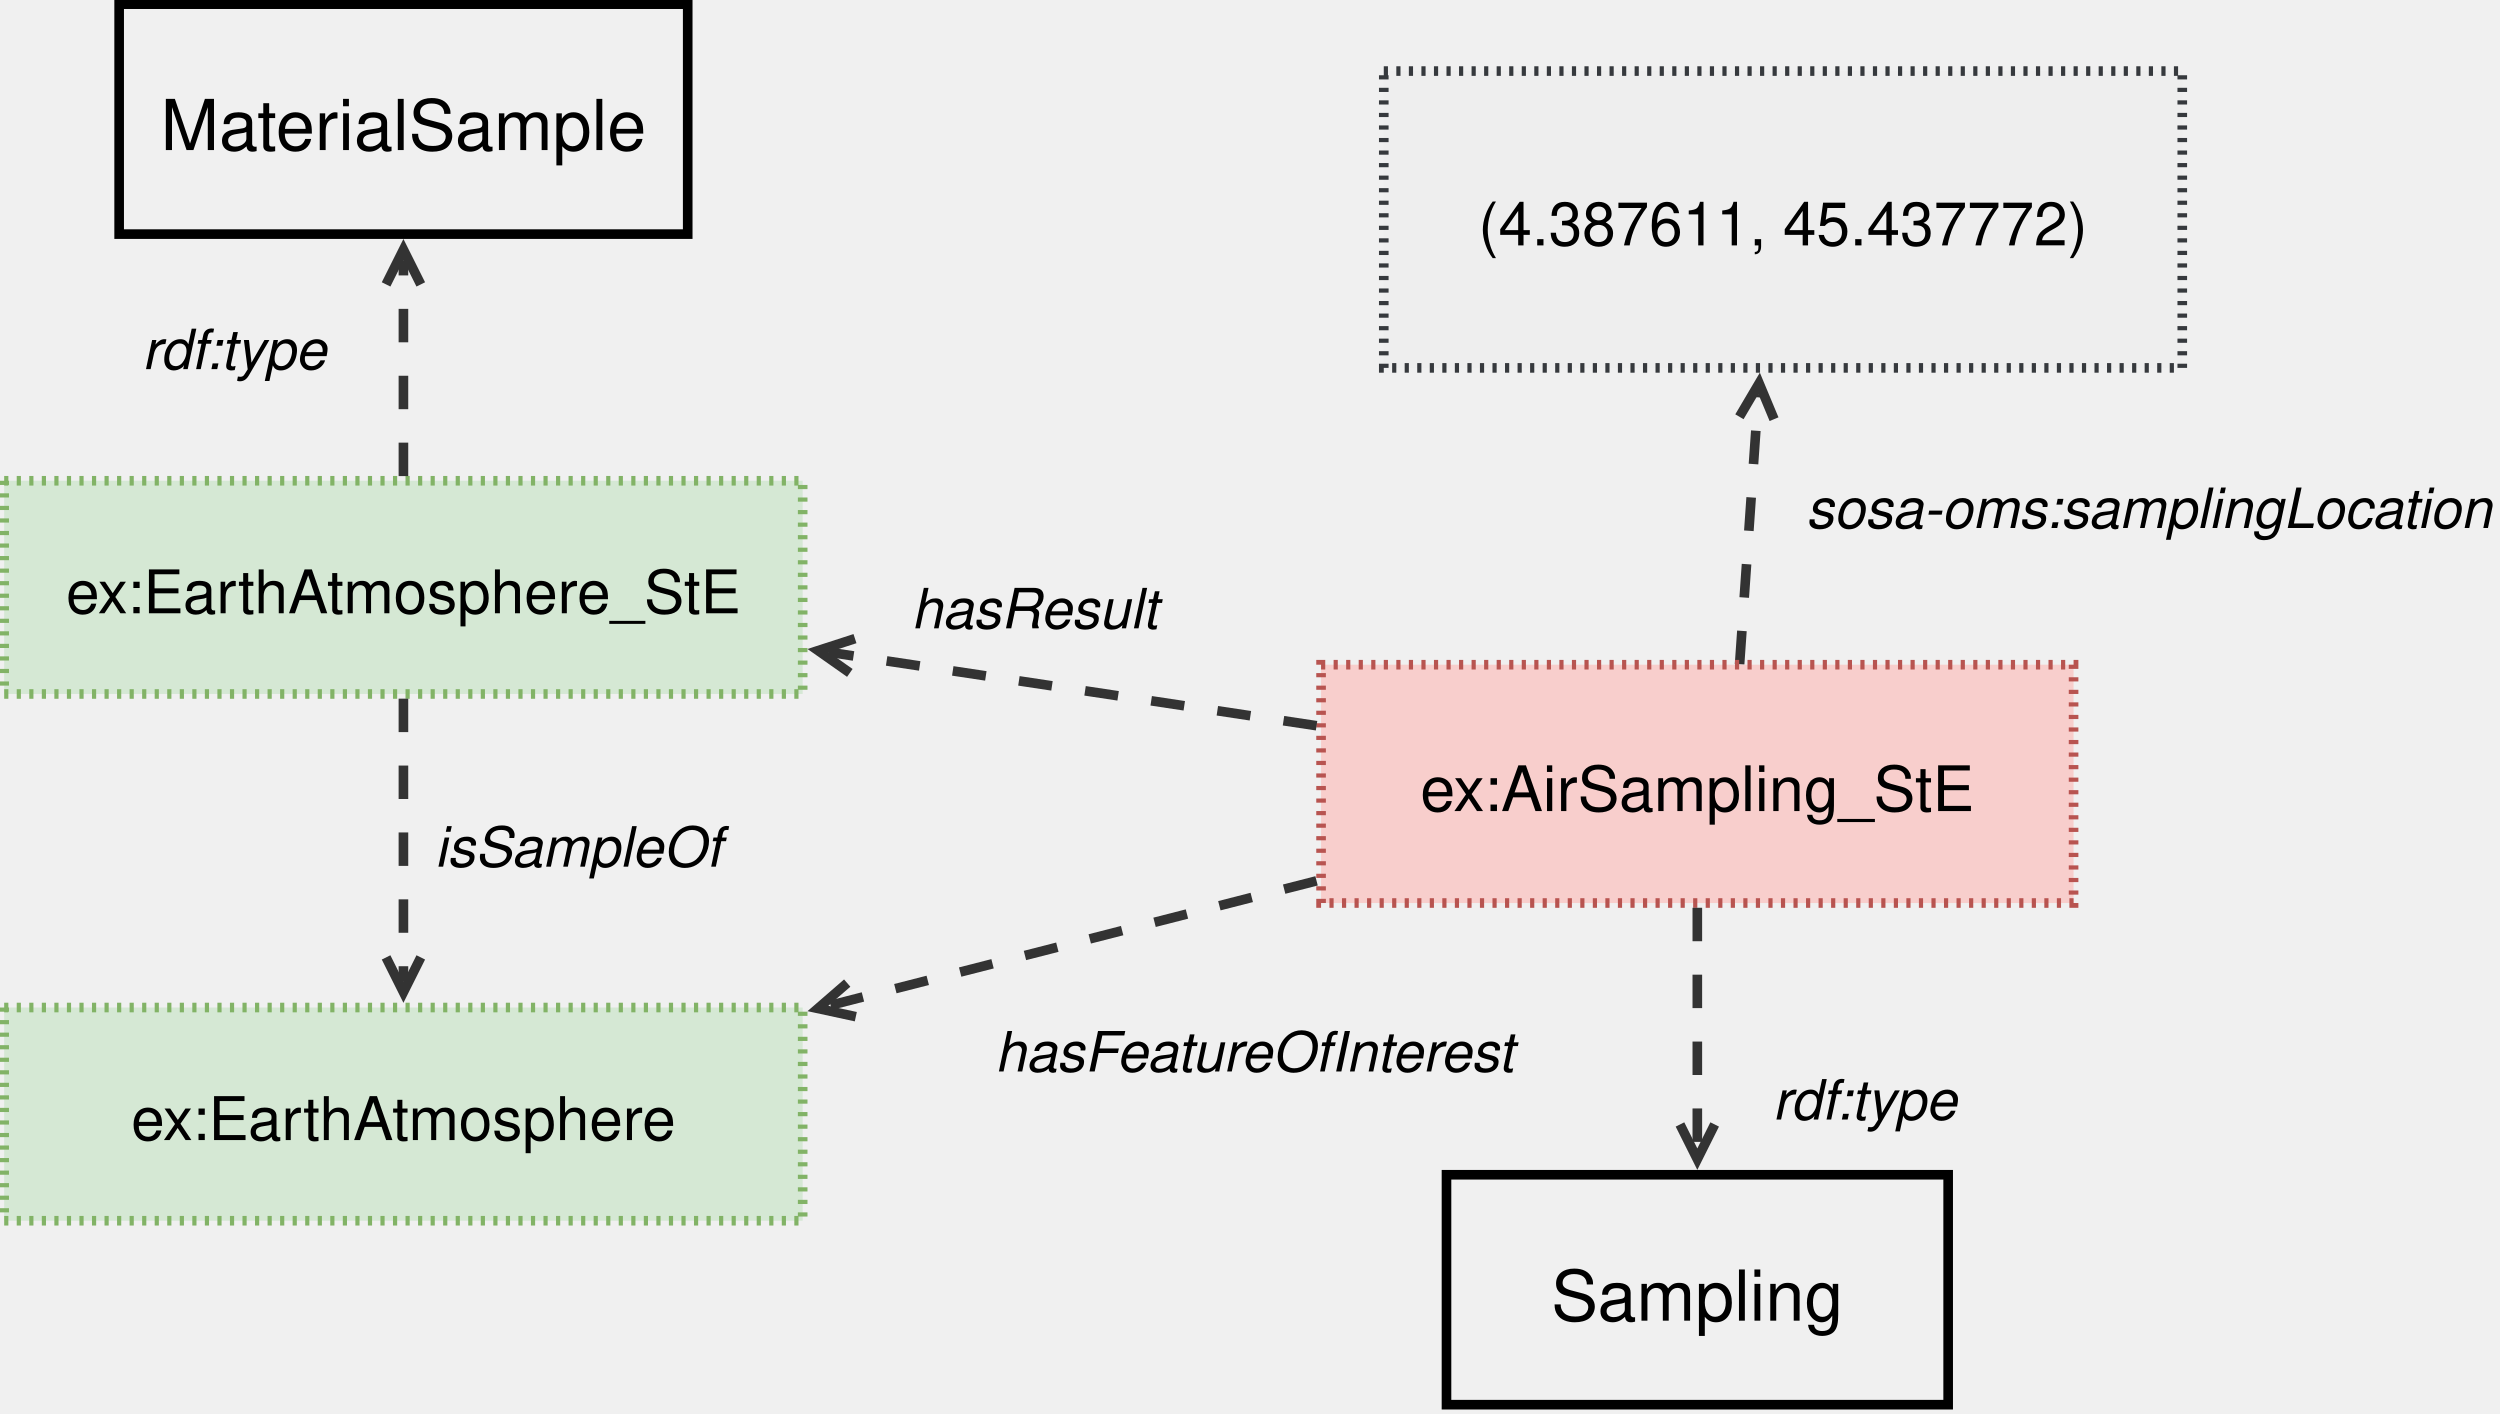
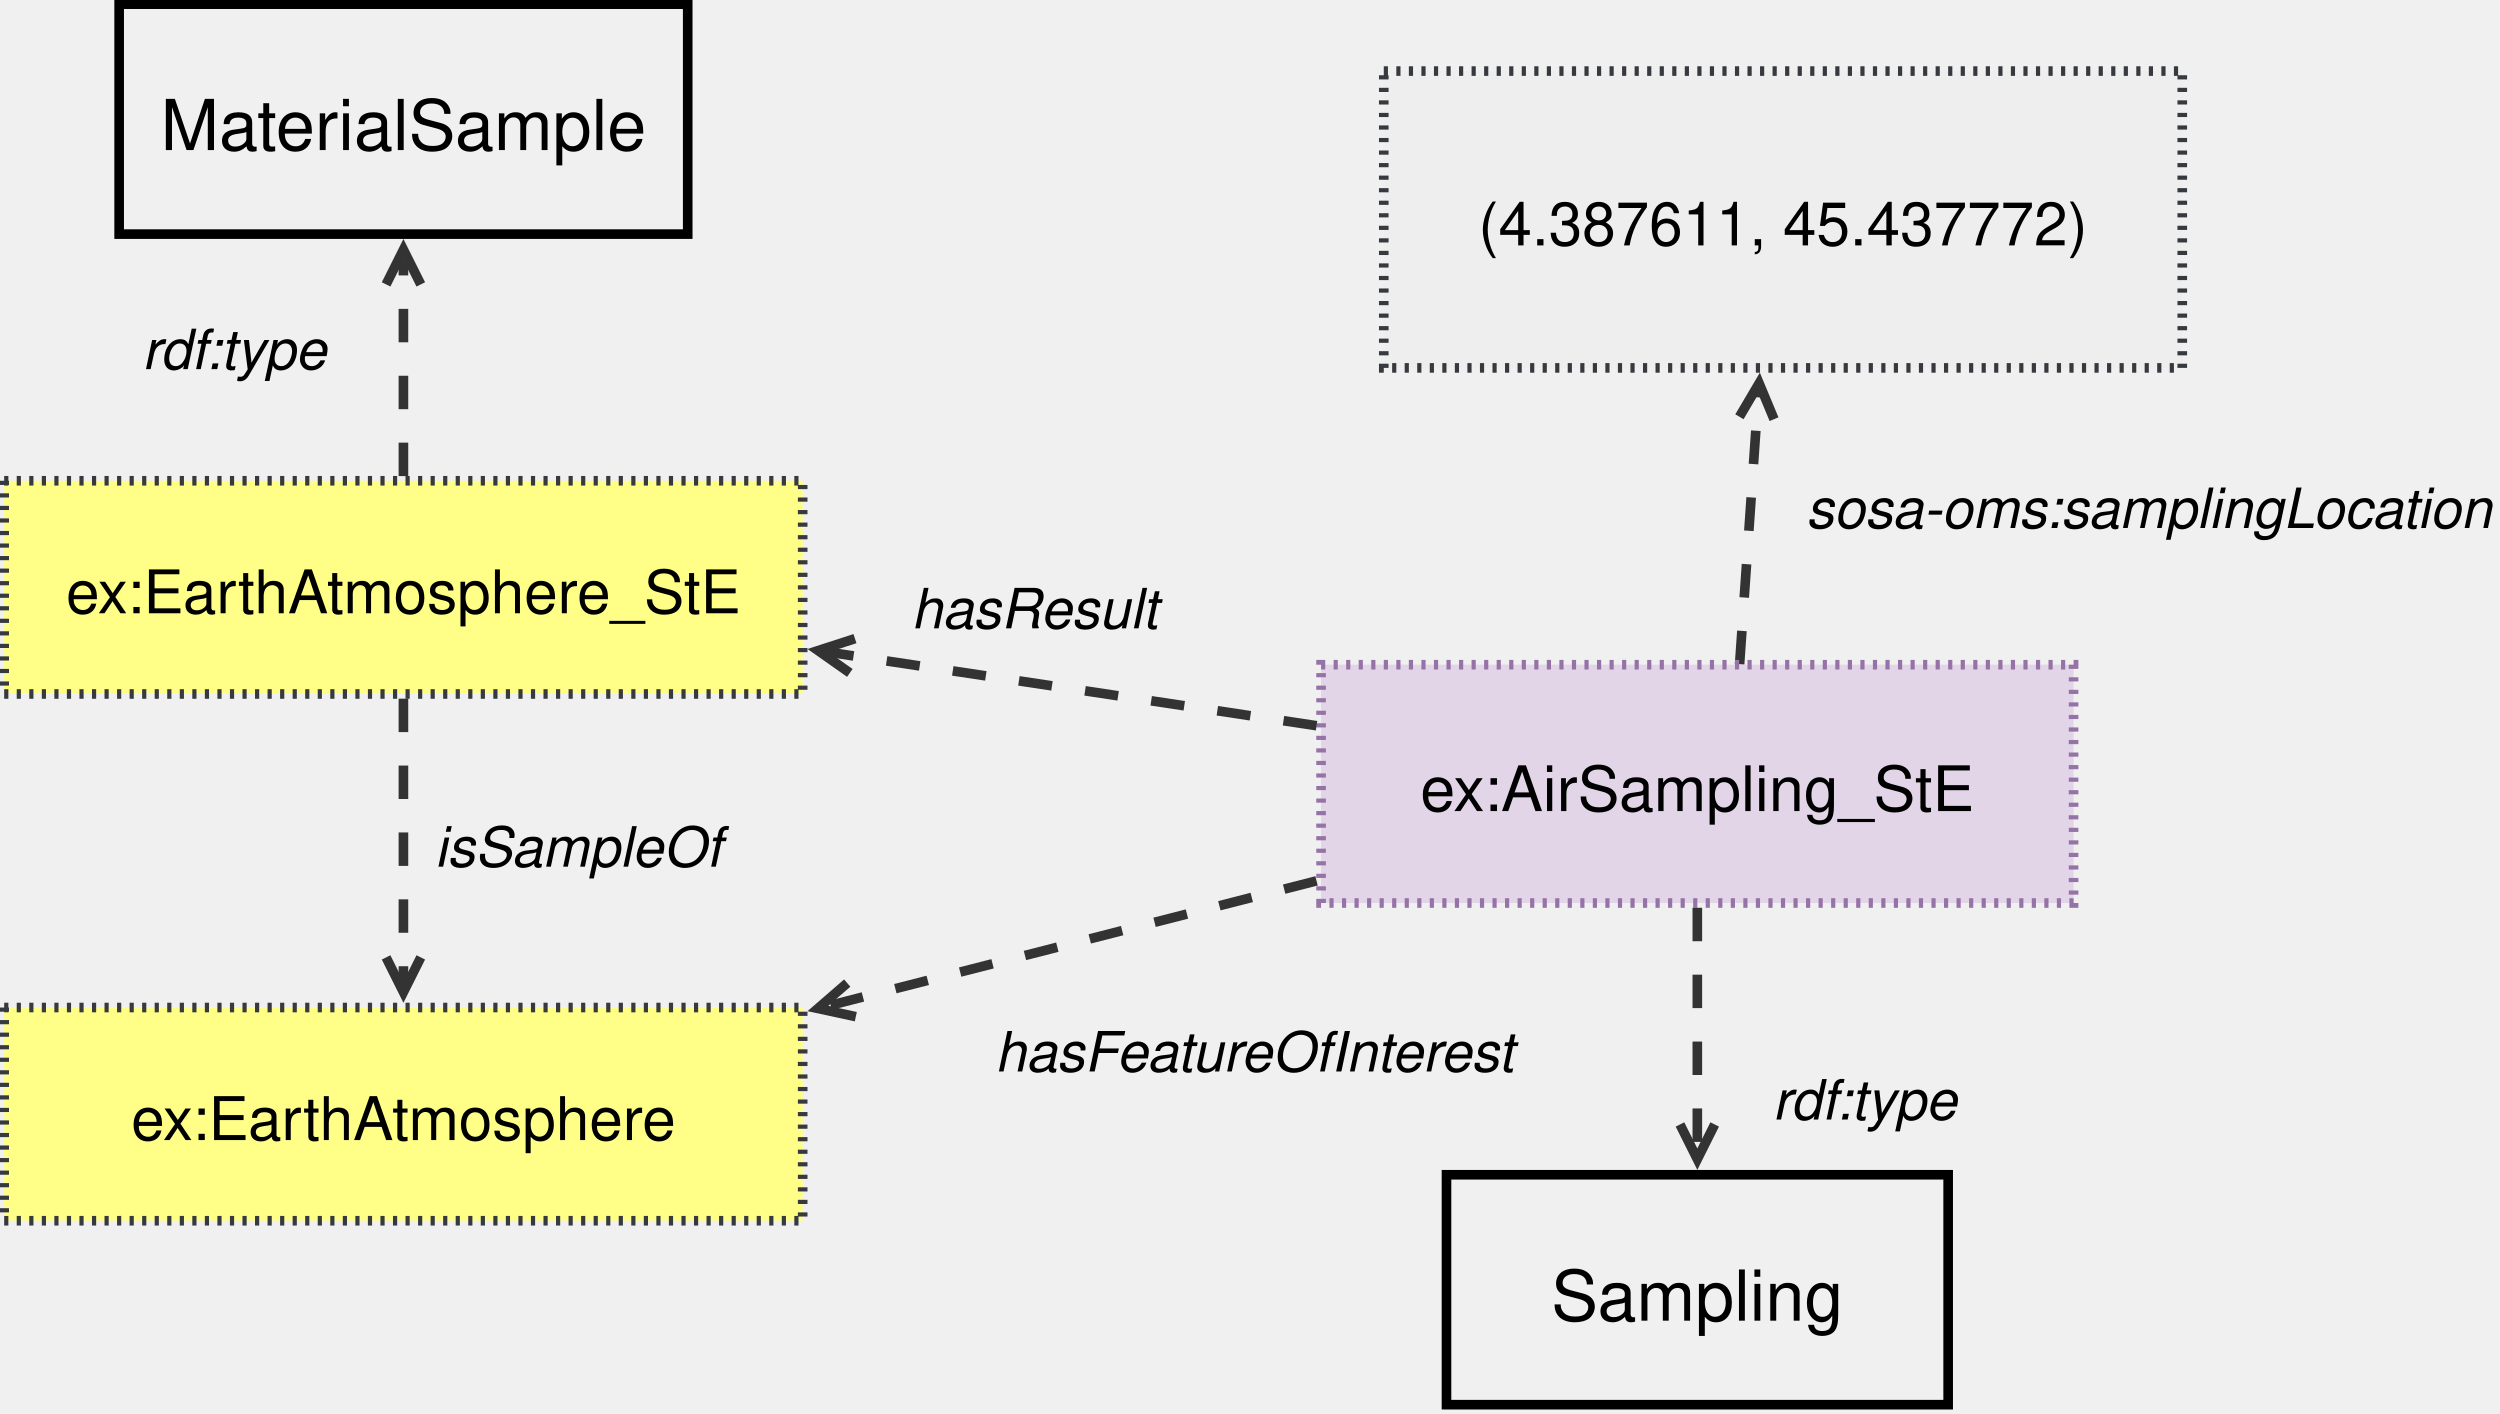
- <svg xmlns="http://www.w3.org/2000/svg" style="background: transparent; background-color: transparent; color-scheme: light dark;" version="1.1" width="598px" height="338px" viewBox="0 0 598 338" content="&lt;mxfile host=&quot;Electron&quot; agent=&quot;Mozilla/5.0 (Windows NT 10.0; Win64; x64) AppleWebKit/537.36 (KHTML, like Gecko) draw.io/28.0.4 Chrome/138.0.72.97 Electron/37.2.1 Safari/537.36&quot;&gt;&#10;  &lt;diagram name=&quot;Page-1&quot; id=&quot;sWogWxQLk9Eq-poedyoj&quot;&gt;&#10;    &lt;mxGraphModel dx=&quot;1161&quot; dy=&quot;1580&quot; grid=&quot;1&quot; gridSize=&quot;10&quot; guides=&quot;1&quot; tooltips=&quot;1&quot; connect=&quot;1&quot; arrows=&quot;1&quot; fold=&quot;1&quot; page=&quot;1&quot; pageScale=&quot;1&quot; pageWidth=&quot;1169&quot; pageHeight=&quot;827&quot; math=&quot;0&quot; shadow=&quot;0&quot;&gt;&#10;      &lt;root&gt;&#10;        &lt;mxCell id=&quot;0&quot; /&gt;&#10;        &lt;mxCell id=&quot;1&quot; parent=&quot;0&quot; /&gt;&#10;        &lt;mxCell id=&quot;tXF84uA-3AjtQh023G1f-1&quot; parent=&quot;1&quot; style=&quot;html=1;overflow=block;blockSpacing=1;whiteSpace=wrap;fontSize=14.4;fontFamily=Helvetica;align=center;spacing=0;strokeOpacity=100;fillOpacity=100;fillColor=#d5e8d4;dashed=1;fixDash=1;dashPattern=1 2;strokeWidth=2.3;convertToSvg=1;strokeColor=#82b366;&quot; value=&quot;&amp;lt;font&amp;gt;ex:EarthAtmosphere_StE&amp;lt;/font&amp;gt;&quot; vertex=&quot;1&quot;&gt;&#10;          &lt;mxGeometry height=&quot;51&quot; width=&quot;191&quot; x=&quot;260&quot; y=&quot;-596&quot; as=&quot;geometry&quot; /&gt;&#10;        &lt;/mxCell&gt;&#10;        &lt;mxCell id=&quot;tXF84uA-3AjtQh023G1f-2&quot; parent=&quot;1&quot; style=&quot;html=1;overflow=block;blockSpacing=1;whiteSpace=wrap;fontSize=16.8;fontColor=default;fontStyle=0;align=center;spacing=0;strokeOpacity=100;fillOpacity=0;fillColor=#000000;strokeWidth=2.3;convertToSvg=1;fontFamily=Helvetica;&quot; value=&quot;MaterialSample&quot; vertex=&quot;1&quot;&gt;&#10;          &lt;mxGeometry height=&quot;55&quot; width=&quot;136&quot; x=&quot;287.5&quot; y=&quot;-710&quot; as=&quot;geometry&quot; /&gt;&#10;        &lt;/mxCell&gt;&#10;        &lt;mxCell id=&quot;tXF84uA-3AjtQh023G1f-3&quot; parent=&quot;1&quot; style=&quot;html=1;overflow=block;blockSpacing=1;whiteSpace=wrap;fontSize=13.3;fontStyle=2;align=left;spacing=3.8;verticalAlign=top;strokeColor=none;fillOpacity=0;fillColor=#ffffff;dashed=1;fixDash=1;dashPattern=16 6;strokeWidth=0;lucidId=A-tLJZ_WLiK6;fontColor=default;convertToSvg=1;fontFamily=Helvetica;&quot; value=&quot;rdf:type&quot; vertex=&quot;1&quot;&gt;&#10;          &lt;mxGeometry height=&quot;28&quot; width=&quot;70&quot; x=&quot;290&quot; y=&quot;-638&quot; as=&quot;geometry&quot; /&gt;&#10;        &lt;/mxCell&gt;&#10;        &lt;mxCell id=&quot;tXF84uA-3AjtQh023G1f-4&quot; edge=&quot;1&quot; parent=&quot;1&quot; source=&quot;tXF84uA-3AjtQh023G1f-1&quot; style=&quot;html=1;jettySize=18;whiteSpace=wrap;fontSize=13;strokeColor=#333333;strokeOpacity=100;dashed=1;fixDash=1;dashPattern=8 8;strokeWidth=2.3;rounded=0;startArrow=none;endArrow=open;exitX=0.5;exitY=-0.022;exitPerimeter=0;entryX=0.5;entryY=1.021;entryPerimeter=0;lucidId=A-tLlVsy8QA~;fontColor=default;convertToSvg=1;fontFamily=Helvetica;&quot; target=&quot;tXF84uA-3AjtQh023G1f-2&quot; value=&quot;&quot;&gt;&#10;          &lt;mxGeometry height=&quot;100&quot; relative=&quot;1&quot; width=&quot;100&quot; as=&quot;geometry&quot;&gt;&#10;            &lt;Array as=&quot;points&quot; /&gt;&#10;          &lt;/mxGeometry&gt;&#10;        &lt;/mxCell&gt;&#10;        &lt;mxCell id=&quot;tXF84uA-3AjtQh023G1f-5&quot; parent=&quot;1&quot; style=&quot;points=[[0.471,1.016,0]];html=1;overflow=block;blockSpacing=1;whiteSpace=wrap;fontSize=14.4;fontFamily=Helvetica;align=center;spacing=0;strokeOpacity=100;fillOpacity=100;fillColor=#eeeeee;dashed=1;fixDash=1;dashPattern=1 2;strokeWidth=2.3;convertToSvg=1;strokeColor=#36393d;&quot; value=&quot;&amp;lt;font&amp;gt;(4.388, 45.438)&amp;lt;/font&amp;gt;&quot; vertex=&quot;1&quot;&gt;&#10;          &lt;mxGeometry height=&quot;71&quot; width=&quot;191&quot; x=&quot;590&quot; y=&quot;-694&quot; as=&quot;geometry&quot; /&gt;&#10;        &lt;/mxCell&gt;&#10;        &lt;mxCell id=&quot;tXF84uA-3AjtQh023G1f-6&quot; edge=&quot;1&quot; parent=&quot;1&quot; source=&quot;tXF84uA-3AjtQh023G1f-11&quot; style=&quot;html=1;jettySize=18;whiteSpace=wrap;fontSize=13;strokeColor=#333333;strokeOpacity=100;dashed=1;fixDash=1;dashPattern=8 8;strokeWidth=2.3;rounded=0;startArrow=none;endArrow=open;exitX=0.55;exitY=0.278;exitPerimeter=0;entryX=0.471;entryY=1.016;entryPerimeter=0;lucidId=A-tLJ03LX-C-;fontColor=default;convertToSvg=1;fontFamily=Helvetica;&quot; target=&quot;tXF84uA-3AjtQh023G1f-5&quot; value=&quot;&quot;&gt;&#10;          &lt;mxGeometry height=&quot;100&quot; relative=&quot;1&quot; width=&quot;100&quot; as=&quot;geometry&quot;&gt;&#10;            &lt;Array as=&quot;points&quot; /&gt;&#10;          &lt;/mxGeometry&gt;&#10;        &lt;/mxCell&gt;&#10;        &lt;mxCell id=&quot;tXF84uA-3AjtQh023G1f-7&quot; parent=&quot;1&quot; style=&quot;html=1;overflow=block;blockSpacing=1;whiteSpace=wrap;fontSize=13.3;fontStyle=2;align=left;spacing=3.8;verticalAlign=top;strokeColor=none;fillOpacity=0;fillColor=#ffffff;dashed=1;fixDash=1;dashPattern=16 6;strokeWidth=0;lucidId=A-tLXsr12cKE;fontColor=default;convertToSvg=1;fontFamily=Helvetica;&quot; value=&quot;sosa-oms:samplingLocation&quot; vertex=&quot;1&quot;&gt;&#10;          &lt;mxGeometry height=&quot;24&quot; width=&quot;101&quot; x=&quot;688&quot; y=&quot;-600&quot; as=&quot;geometry&quot; /&gt;&#10;        &lt;/mxCell&gt;&#10;        &lt;mxCell id=&quot;tXF84uA-3AjtQh023G1f-8&quot; parent=&quot;1&quot; style=&quot;html=1;overflow=block;blockSpacing=1;whiteSpace=wrap;fontSize=14.4;fontFamily=Helvetica;align=center;spacing=0;strokeOpacity=100;fillOpacity=100;fillColor=#d5e8d4;dashed=1;fixDash=1;dashPattern=1 2;strokeWidth=2.3;convertToSvg=1;strokeColor=#82b366;&quot; value=&quot;&amp;lt;font&amp;gt;ex:EarthAtmosphere&amp;lt;/font&amp;gt;&quot; vertex=&quot;1&quot;&gt;&#10;          &lt;mxGeometry height=&quot;51&quot; width=&quot;191&quot; x=&quot;260&quot; y=&quot;-470&quot; as=&quot;geometry&quot; /&gt;&#10;        &lt;/mxCell&gt;&#10;        &lt;mxCell id=&quot;tXF84uA-3AjtQh023G1f-9&quot; edge=&quot;1&quot; parent=&quot;1&quot; source=&quot;tXF84uA-3AjtQh023G1f-1&quot; style=&quot;html=1;jettySize=18;whiteSpace=wrap;fontSize=13;strokeColor=#333333;strokeOpacity=100;dashed=1;fixDash=1;dashPattern=8 8;strokeWidth=2.3;rounded=0;startArrow=none;endArrow=open;exitX=0.5;exitY=1.022;exitPerimeter=0;entryX=0.5;entryY=-0.022;entryPerimeter=0;lucidId=A-tL4dQTPhSz;fontColor=default;convertToSvg=1;fontFamily=Helvetica;&quot; target=&quot;tXF84uA-3AjtQh023G1f-8&quot; value=&quot;&quot;&gt;&#10;          &lt;mxGeometry height=&quot;100&quot; relative=&quot;1&quot; width=&quot;100&quot; as=&quot;geometry&quot;&gt;&#10;            &lt;Array as=&quot;points&quot; /&gt;&#10;          &lt;/mxGeometry&gt;&#10;        &lt;/mxCell&gt;&#10;        &lt;mxCell id=&quot;tXF84uA-3AjtQh023G1f-10&quot; parent=&quot;1&quot; style=&quot;html=1;overflow=block;blockSpacing=1;whiteSpace=wrap;fontSize=13.3;fontStyle=2;align=left;spacing=3.8;verticalAlign=top;strokeColor=none;fillOpacity=0;fillColor=#ffffff;dashed=1;fixDash=1;dashPattern=16 6;strokeWidth=0;lucidId=A-tLC04_h~EB;fontColor=default;convertToSvg=1;fontFamily=Helvetica;&quot; value=&quot;isSampleOf&quot; vertex=&quot;1&quot;&gt;&#10;          &lt;mxGeometry height=&quot;24&quot; width=&quot;101&quot; x=&quot;360&quot; y=&quot;-519&quot; as=&quot;geometry&quot; /&gt;&#10;        &lt;/mxCell&gt;&#10;        &lt;mxCell id=&quot;tXF84uA-3AjtQh023G1f-11&quot; parent=&quot;1&quot; style=&quot;points=[[0.55,0.278,0]];html=1;overflow=block;blockSpacing=1;whiteSpace=wrap;fontSize=15;fontFamily=Helvetica;align=center;spacing=0;strokeOpacity=100;fillOpacity=100;fillColor=#f8cecc;dashed=1;fixDash=1;dashPattern=1 2;strokeWidth=2.3;convertToSvg=1;strokeColor=#b85450;&quot; value=&quot;&amp;lt;font&amp;gt;ex:AirSampling_StE&amp;lt;/font&amp;gt;&quot; vertex=&quot;1&quot;&gt;&#10;          &lt;mxGeometry height=&quot;57&quot; width=&quot;180&quot; x=&quot;575&quot; y=&quot;-552&quot; as=&quot;geometry&quot; /&gt;&#10;        &lt;/mxCell&gt;&#10;        &lt;mxCell id=&quot;tXF84uA-3AjtQh023G1f-12&quot; edge=&quot;1&quot; parent=&quot;1&quot; source=&quot;tXF84uA-3AjtQh023G1f-11&quot; style=&quot;html=1;jettySize=18;whiteSpace=wrap;fontSize=13;strokeColor=#333333;strokeOpacity=100;dashed=1;fixDash=1;dashPattern=8 8;strokeWidth=2.3;rounded=0;startArrow=none;endArrow=open;exitX=-0.006;exitY=0.907;exitPerimeter=0;entryX=1.006;entryY=0.017;entryPerimeter=0;lucidId=m.tLpbR_ObS~;fontColor=default;convertToSvg=1;fontFamily=Helvetica;&quot; target=&quot;tXF84uA-3AjtQh023G1f-8&quot; value=&quot;&quot;&gt;&#10;          &lt;mxGeometry height=&quot;100&quot; relative=&quot;1&quot; width=&quot;100&quot; as=&quot;geometry&quot;&gt;&#10;            &lt;Array as=&quot;points&quot; /&gt;&#10;          &lt;/mxGeometry&gt;&#10;        &lt;/mxCell&gt;&#10;        &lt;mxCell id=&quot;tXF84uA-3AjtQh023G1f-13&quot; edge=&quot;1&quot; parent=&quot;1&quot; source=&quot;tXF84uA-3AjtQh023G1f-11&quot; style=&quot;html=1;jettySize=18;whiteSpace=wrap;fontSize=13;strokeColor=#333333;strokeOpacity=100;dashed=1;fixDash=1;dashPattern=8 8;strokeWidth=2.3;rounded=0;startArrow=none;endArrow=open;exitX=-0.006;exitY=0.256;exitPerimeter=0;entryX=1.006;entryY=0.789;entryPerimeter=0;lucidId=w.tLvAd8Xd-0;fontColor=default;convertToSvg=1;fontFamily=Helvetica;&quot; target=&quot;tXF84uA-3AjtQh023G1f-1&quot; value=&quot;&quot;&gt;&#10;          &lt;mxGeometry height=&quot;100&quot; relative=&quot;1&quot; width=&quot;100&quot; as=&quot;geometry&quot;&gt;&#10;            &lt;Array as=&quot;points&quot; /&gt;&#10;          &lt;/mxGeometry&gt;&#10;        &lt;/mxCell&gt;&#10;        &lt;mxCell id=&quot;tXF84uA-3AjtQh023G1f-14&quot; parent=&quot;1&quot; style=&quot;html=1;overflow=block;blockSpacing=1;whiteSpace=wrap;fontSize=13.3;fontStyle=2;align=left;spacing=3.8;verticalAlign=top;strokeColor=none;fillOpacity=0;fillColor=#ffffff;dashed=1;fixDash=1;dashPattern=16 6;strokeWidth=0;lucidId=J.tLM3dq~phv;fontColor=default;convertToSvg=1;fontFamily=Helvetica;&quot; value=&quot;hasFeatureOfInterest&quot; vertex=&quot;1&quot;&gt;&#10;          &lt;mxGeometry height=&quot;24&quot; width=&quot;101&quot; x=&quot;494&quot; y=&quot;-470&quot; as=&quot;geometry&quot; /&gt;&#10;        &lt;/mxCell&gt;&#10;        &lt;mxCell id=&quot;tXF84uA-3AjtQh023G1f-15&quot; parent=&quot;1&quot; style=&quot;html=1;overflow=block;blockSpacing=1;whiteSpace=wrap;fontSize=13.3;fontStyle=2;align=left;spacing=3.8;verticalAlign=top;strokeColor=none;fillOpacity=0;fillColor=#ffffff;dashed=1;fixDash=1;dashPattern=16 6;strokeWidth=0;lucidId=W.tLqPjniz9z;fontColor=default;convertToSvg=1;fontFamily=Helvetica;&quot; value=&quot;hasResult&quot; vertex=&quot;1&quot;&gt;&#10;          &lt;mxGeometry height=&quot;24&quot; width=&quot;101&quot; x=&quot;474&quot; y=&quot;-576&quot; as=&quot;geometry&quot; /&gt;&#10;        &lt;/mxCell&gt;&#10;        &lt;mxCell id=&quot;tXF84uA-3AjtQh023G1f-16&quot; parent=&quot;1&quot; style=&quot;html=1;overflow=block;blockSpacing=1;whiteSpace=wrap;fontSize=16.8;fontColor=default;fontStyle=0;align=center;spacing=0;strokeOpacity=100;fillOpacity=0;fillColor=#000000;strokeWidth=2.3;convertToSvg=1;fontFamily=Helvetica;&quot; value=&quot;Sampling&quot; vertex=&quot;1&quot;&gt;&#10;          &lt;mxGeometry height=&quot;55&quot; width=&quot;120&quot; x=&quot;605&quot; y=&quot;-430&quot; as=&quot;geometry&quot; /&gt;&#10;        &lt;/mxCell&gt;&#10;        &lt;mxCell id=&quot;tXF84uA-3AjtQh023G1f-17&quot; edge=&quot;1&quot; parent=&quot;1&quot; source=&quot;tXF84uA-3AjtQh023G1f-11&quot; style=&quot;html=1;jettySize=18;whiteSpace=wrap;fontSize=13;strokeColor=#333333;strokeOpacity=100;dashed=1;fixDash=1;dashPattern=8 8;strokeWidth=2.3;rounded=0;startArrow=none;endArrow=open;exitX=0.5;exitY=1.02;exitPerimeter=0;entryX=0.5;entryY=-0.021;entryPerimeter=0;lucidId=LuNLk8hMXrsJ;fontColor=default;convertToSvg=1;fontFamily=Helvetica;&quot; target=&quot;tXF84uA-3AjtQh023G1f-16&quot; value=&quot;&quot;&gt;&#10;          &lt;mxGeometry height=&quot;100&quot; relative=&quot;1&quot; width=&quot;100&quot; as=&quot;geometry&quot;&gt;&#10;            &lt;Array as=&quot;points&quot; /&gt;&#10;          &lt;/mxGeometry&gt;&#10;        &lt;/mxCell&gt;&#10;        &lt;mxCell id=&quot;tXF84uA-3AjtQh023G1f-18&quot; parent=&quot;1&quot; style=&quot;html=1;overflow=block;blockSpacing=1;whiteSpace=wrap;fontSize=13.3;fontStyle=2;align=left;spacing=3.8;verticalAlign=top;strokeColor=none;fillOpacity=0;fillColor=#ffffff;dashed=1;fixDash=1;dashPattern=16 6;strokeWidth=0;lucidId=LuNLHJXEgmcY;fontColor=default;convertToSvg=1;fontFamily=Helvetica;&quot; value=&quot;rdf:type&quot; vertex=&quot;1&quot;&gt;&#10;          &lt;mxGeometry height=&quot;28&quot; width=&quot;70&quot; x=&quot;680&quot; y=&quot;-458.5&quot; as=&quot;geometry&quot; /&gt;&#10;        &lt;/mxCell&gt;&#10;      &lt;/root&gt;&#10;    &lt;/mxGraphModel&gt;&#10;  &lt;/diagram&gt;&#10;&lt;/mxfile&gt;&#10;">
+ <svg xmlns="http://www.w3.org/2000/svg" style="background: transparent; background-color: transparent; color-scheme: light dark;" version="1.1" width="598px" height="338px" viewBox="0 0 598 338" content="&lt;mxfile host=&quot;Electron&quot; agent=&quot;Mozilla/5.0 (Windows NT 10.0; Win64; x64) AppleWebKit/537.36 (KHTML, like Gecko) draw.io/28.0.4 Chrome/138.0.72.97 Electron/37.2.1 Safari/537.36&quot;&gt;&#10;  &lt;diagram name=&quot;Page-1&quot; id=&quot;sWogWxQLk9Eq-poedyoj&quot;&gt;&#10;    &lt;mxGraphModel dx=&quot;1807&quot; dy=&quot;1740&quot; grid=&quot;1&quot; gridSize=&quot;10&quot; guides=&quot;1&quot; tooltips=&quot;1&quot; connect=&quot;1&quot; arrows=&quot;1&quot; fold=&quot;1&quot; page=&quot;1&quot; pageScale=&quot;1&quot; pageWidth=&quot;1169&quot; pageHeight=&quot;827&quot; math=&quot;0&quot; shadow=&quot;0&quot;&gt;&#10;      &lt;root&gt;&#10;        &lt;mxCell id=&quot;0&quot; /&gt;&#10;        &lt;mxCell id=&quot;1&quot; parent=&quot;0&quot; /&gt;&#10;        &lt;mxCell id=&quot;tXF84uA-3AjtQh023G1f-1&quot; parent=&quot;1&quot; style=&quot;html=1;overflow=block;blockSpacing=1;whiteSpace=wrap;fontSize=14.4;fontFamily=Helvetica;align=center;spacing=0;strokeOpacity=100;fillOpacity=100;fillColor=#ffff88;dashed=1;fixDash=1;dashPattern=1 2;strokeWidth=2.3;convertToSvg=1;strokeColor=#36393d;&quot; value=&quot;&amp;lt;font&amp;gt;ex:EarthAtmosphere_StE&amp;lt;/font&amp;gt;&quot; vertex=&quot;1&quot;&gt;&#10;          &lt;mxGeometry height=&quot;51&quot; width=&quot;191&quot; x=&quot;260&quot; y=&quot;-596&quot; as=&quot;geometry&quot; /&gt;&#10;        &lt;/mxCell&gt;&#10;        &lt;mxCell id=&quot;tXF84uA-3AjtQh023G1f-2&quot; parent=&quot;1&quot; style=&quot;html=1;overflow=block;blockSpacing=1;whiteSpace=wrap;fontSize=16.8;fontColor=default;fontStyle=0;align=center;spacing=0;strokeOpacity=100;fillOpacity=0;fillColor=#000000;strokeWidth=2.3;convertToSvg=1;fontFamily=Helvetica;&quot; value=&quot;MaterialSample&quot; vertex=&quot;1&quot;&gt;&#10;          &lt;mxGeometry height=&quot;55&quot; width=&quot;136&quot; x=&quot;287.5&quot; y=&quot;-710&quot; as=&quot;geometry&quot; /&gt;&#10;        &lt;/mxCell&gt;&#10;        &lt;mxCell id=&quot;tXF84uA-3AjtQh023G1f-3&quot; parent=&quot;1&quot; style=&quot;html=1;overflow=block;blockSpacing=1;whiteSpace=wrap;fontSize=13.3;fontStyle=2;align=left;spacing=3.8;verticalAlign=top;strokeColor=none;fillOpacity=0;fillColor=#ffffff;dashed=1;fixDash=1;dashPattern=16 6;strokeWidth=0;lucidId=A-tLJZ_WLiK6;fontColor=default;convertToSvg=1;fontFamily=Helvetica;&quot; value=&quot;rdf:type&quot; vertex=&quot;1&quot;&gt;&#10;          &lt;mxGeometry height=&quot;28&quot; width=&quot;70&quot; x=&quot;290&quot; y=&quot;-638&quot; as=&quot;geometry&quot; /&gt;&#10;        &lt;/mxCell&gt;&#10;        &lt;mxCell id=&quot;tXF84uA-3AjtQh023G1f-4&quot; edge=&quot;1&quot; parent=&quot;1&quot; source=&quot;tXF84uA-3AjtQh023G1f-1&quot; style=&quot;html=1;jettySize=18;whiteSpace=wrap;fontSize=13;strokeColor=#333333;strokeOpacity=100;dashed=1;fixDash=1;dashPattern=8 8;strokeWidth=2.3;rounded=0;startArrow=none;endArrow=open;exitX=0.5;exitY=-0.022;exitPerimeter=0;entryX=0.5;entryY=1.021;entryPerimeter=0;lucidId=A-tLlVsy8QA~;fontColor=default;convertToSvg=1;fontFamily=Helvetica;&quot; target=&quot;tXF84uA-3AjtQh023G1f-2&quot; value=&quot;&quot;&gt;&#10;          &lt;mxGeometry height=&quot;100&quot; relative=&quot;1&quot; width=&quot;100&quot; as=&quot;geometry&quot;&gt;&#10;            &lt;Array as=&quot;points&quot; /&gt;&#10;          &lt;/mxGeometry&gt;&#10;        &lt;/mxCell&gt;&#10;        &lt;mxCell id=&quot;tXF84uA-3AjtQh023G1f-5&quot; parent=&quot;1&quot; style=&quot;points=[[0.471,1.016,0]];html=1;overflow=block;blockSpacing=1;whiteSpace=wrap;fontSize=14.4;fontFamily=Helvetica;align=center;spacing=0;strokeOpacity=100;fillOpacity=100;fillColor=#eeeeee;dashed=1;fixDash=1;dashPattern=1 2;strokeWidth=2.3;convertToSvg=1;strokeColor=#36393d;&quot; value=&quot;&amp;lt;font&amp;gt;(4.388, 45.438)&amp;lt;/font&amp;gt;&quot; vertex=&quot;1&quot;&gt;&#10;          &lt;mxGeometry height=&quot;71&quot; width=&quot;191&quot; x=&quot;590&quot; y=&quot;-694&quot; as=&quot;geometry&quot; /&gt;&#10;        &lt;/mxCell&gt;&#10;        &lt;mxCell id=&quot;tXF84uA-3AjtQh023G1f-6&quot; edge=&quot;1&quot; parent=&quot;1&quot; source=&quot;tXF84uA-3AjtQh023G1f-11&quot; style=&quot;html=1;jettySize=18;whiteSpace=wrap;fontSize=13;strokeColor=#333333;strokeOpacity=100;dashed=1;fixDash=1;dashPattern=8 8;strokeWidth=2.3;rounded=0;startArrow=none;endArrow=open;exitX=0.55;exitY=0.278;exitPerimeter=0;entryX=0.471;entryY=1.016;entryPerimeter=0;lucidId=A-tLJ03LX-C-;fontColor=default;convertToSvg=1;fontFamily=Helvetica;&quot; target=&quot;tXF84uA-3AjtQh023G1f-5&quot; value=&quot;&quot;&gt;&#10;          &lt;mxGeometry height=&quot;100&quot; relative=&quot;1&quot; width=&quot;100&quot; as=&quot;geometry&quot;&gt;&#10;            &lt;Array as=&quot;points&quot; /&gt;&#10;          &lt;/mxGeometry&gt;&#10;        &lt;/mxCell&gt;&#10;        &lt;mxCell id=&quot;tXF84uA-3AjtQh023G1f-7&quot; parent=&quot;1&quot; style=&quot;html=1;overflow=block;blockSpacing=1;whiteSpace=wrap;fontSize=13.3;fontStyle=2;align=left;spacing=3.8;verticalAlign=top;strokeColor=none;fillOpacity=0;fillColor=#ffffff;dashed=1;fixDash=1;dashPattern=16 6;strokeWidth=0;lucidId=A-tLXsr12cKE;fontColor=default;convertToSvg=1;fontFamily=Helvetica;&quot; value=&quot;sosa-oms:samplingLocation&quot; vertex=&quot;1&quot;&gt;&#10;          &lt;mxGeometry height=&quot;24&quot; width=&quot;101&quot; x=&quot;688&quot; y=&quot;-600&quot; as=&quot;geometry&quot; /&gt;&#10;        &lt;/mxCell&gt;&#10;        &lt;mxCell id=&quot;tXF84uA-3AjtQh023G1f-8&quot; parent=&quot;1&quot; style=&quot;html=1;overflow=block;blockSpacing=1;whiteSpace=wrap;fontSize=14.4;fontFamily=Helvetica;align=center;spacing=0;strokeOpacity=100;fillOpacity=100;fillColor=#ffff88;dashed=1;fixDash=1;dashPattern=1 2;strokeWidth=2.3;convertToSvg=1;strokeColor=#36393d;&quot; value=&quot;&amp;lt;font&amp;gt;ex:EarthAtmosphere&amp;lt;/font&amp;gt;&quot; vertex=&quot;1&quot;&gt;&#10;          &lt;mxGeometry height=&quot;51&quot; width=&quot;191&quot; x=&quot;260&quot; y=&quot;-470&quot; as=&quot;geometry&quot; /&gt;&#10;        &lt;/mxCell&gt;&#10;        &lt;mxCell id=&quot;tXF84uA-3AjtQh023G1f-9&quot; edge=&quot;1&quot; parent=&quot;1&quot; source=&quot;tXF84uA-3AjtQh023G1f-1&quot; style=&quot;html=1;jettySize=18;whiteSpace=wrap;fontSize=13;strokeColor=#333333;strokeOpacity=100;dashed=1;fixDash=1;dashPattern=8 8;strokeWidth=2.3;rounded=0;startArrow=none;endArrow=open;exitX=0.5;exitY=1.022;exitPerimeter=0;entryX=0.5;entryY=-0.022;entryPerimeter=0;lucidId=A-tL4dQTPhSz;fontColor=default;convertToSvg=1;fontFamily=Helvetica;&quot; target=&quot;tXF84uA-3AjtQh023G1f-8&quot; value=&quot;&quot;&gt;&#10;          &lt;mxGeometry height=&quot;100&quot; relative=&quot;1&quot; width=&quot;100&quot; as=&quot;geometry&quot;&gt;&#10;            &lt;Array as=&quot;points&quot; /&gt;&#10;          &lt;/mxGeometry&gt;&#10;        &lt;/mxCell&gt;&#10;        &lt;mxCell id=&quot;tXF84uA-3AjtQh023G1f-10&quot; parent=&quot;1&quot; style=&quot;html=1;overflow=block;blockSpacing=1;whiteSpace=wrap;fontSize=13.3;fontStyle=2;align=left;spacing=3.8;verticalAlign=top;strokeColor=none;fillOpacity=0;fillColor=#ffffff;dashed=1;fixDash=1;dashPattern=16 6;strokeWidth=0;lucidId=A-tLC04_h~EB;fontColor=default;convertToSvg=1;fontFamily=Helvetica;&quot; value=&quot;isSampleOf&quot; vertex=&quot;1&quot;&gt;&#10;          &lt;mxGeometry height=&quot;24&quot; width=&quot;101&quot; x=&quot;360&quot; y=&quot;-519&quot; as=&quot;geometry&quot; /&gt;&#10;        &lt;/mxCell&gt;&#10;        &lt;mxCell id=&quot;tXF84uA-3AjtQh023G1f-11&quot; parent=&quot;1&quot; style=&quot;points=[[0.55,0.278,0]];html=1;overflow=block;blockSpacing=1;whiteSpace=wrap;fontSize=15;fontFamily=Helvetica;align=center;spacing=0;strokeOpacity=100;fillOpacity=100;fillColor=#e1d5e7;dashed=1;fixDash=1;dashPattern=1 2;strokeWidth=2.3;convertToSvg=1;strokeColor=#9673a6;&quot; value=&quot;&amp;lt;font&amp;gt;ex:AirSampling_StE&amp;lt;/font&amp;gt;&quot; vertex=&quot;1&quot;&gt;&#10;          &lt;mxGeometry height=&quot;57&quot; width=&quot;180&quot; x=&quot;575&quot; y=&quot;-552&quot; as=&quot;geometry&quot; /&gt;&#10;        &lt;/mxCell&gt;&#10;        &lt;mxCell id=&quot;tXF84uA-3AjtQh023G1f-12&quot; edge=&quot;1&quot; parent=&quot;1&quot; source=&quot;tXF84uA-3AjtQh023G1f-11&quot; style=&quot;html=1;jettySize=18;whiteSpace=wrap;fontSize=13;strokeColor=#333333;strokeOpacity=100;dashed=1;fixDash=1;dashPattern=8 8;strokeWidth=2.3;rounded=0;startArrow=none;endArrow=open;exitX=-0.006;exitY=0.907;exitPerimeter=0;entryX=1.006;entryY=0.017;entryPerimeter=0;lucidId=m.tLpbR_ObS~;fontColor=default;convertToSvg=1;fontFamily=Helvetica;&quot; target=&quot;tXF84uA-3AjtQh023G1f-8&quot; value=&quot;&quot;&gt;&#10;          &lt;mxGeometry height=&quot;100&quot; relative=&quot;1&quot; width=&quot;100&quot; as=&quot;geometry&quot;&gt;&#10;            &lt;Array as=&quot;points&quot; /&gt;&#10;          &lt;/mxGeometry&gt;&#10;        &lt;/mxCell&gt;&#10;        &lt;mxCell id=&quot;tXF84uA-3AjtQh023G1f-13&quot; edge=&quot;1&quot; parent=&quot;1&quot; source=&quot;tXF84uA-3AjtQh023G1f-11&quot; style=&quot;html=1;jettySize=18;whiteSpace=wrap;fontSize=13;strokeColor=#333333;strokeOpacity=100;dashed=1;fixDash=1;dashPattern=8 8;strokeWidth=2.3;rounded=0;startArrow=none;endArrow=open;exitX=-0.006;exitY=0.256;exitPerimeter=0;entryX=1.006;entryY=0.789;entryPerimeter=0;lucidId=w.tLvAd8Xd-0;fontColor=default;convertToSvg=1;fontFamily=Helvetica;&quot; target=&quot;tXF84uA-3AjtQh023G1f-1&quot; value=&quot;&quot;&gt;&#10;          &lt;mxGeometry height=&quot;100&quot; relative=&quot;1&quot; width=&quot;100&quot; as=&quot;geometry&quot;&gt;&#10;            &lt;Array as=&quot;points&quot; /&gt;&#10;          &lt;/mxGeometry&gt;&#10;        &lt;/mxCell&gt;&#10;        &lt;mxCell id=&quot;tXF84uA-3AjtQh023G1f-14&quot; parent=&quot;1&quot; style=&quot;html=1;overflow=block;blockSpacing=1;whiteSpace=wrap;fontSize=13.3;fontStyle=2;align=left;spacing=3.8;verticalAlign=top;strokeColor=none;fillOpacity=0;fillColor=#ffffff;dashed=1;fixDash=1;dashPattern=16 6;strokeWidth=0;lucidId=J.tLM3dq~phv;fontColor=default;convertToSvg=1;fontFamily=Helvetica;&quot; value=&quot;hasFeatureOfInterest&quot; vertex=&quot;1&quot;&gt;&#10;          &lt;mxGeometry height=&quot;24&quot; width=&quot;101&quot; x=&quot;494&quot; y=&quot;-470&quot; as=&quot;geometry&quot; /&gt;&#10;        &lt;/mxCell&gt;&#10;        &lt;mxCell id=&quot;tXF84uA-3AjtQh023G1f-15&quot; parent=&quot;1&quot; style=&quot;html=1;overflow=block;blockSpacing=1;whiteSpace=wrap;fontSize=13.3;fontStyle=2;align=left;spacing=3.8;verticalAlign=top;strokeColor=none;fillOpacity=0;fillColor=#ffffff;dashed=1;fixDash=1;dashPattern=16 6;strokeWidth=0;lucidId=W.tLqPjniz9z;fontColor=default;convertToSvg=1;fontFamily=Helvetica;&quot; value=&quot;hasResult&quot; vertex=&quot;1&quot;&gt;&#10;          &lt;mxGeometry height=&quot;24&quot; width=&quot;101&quot; x=&quot;474&quot; y=&quot;-576&quot; as=&quot;geometry&quot; /&gt;&#10;        &lt;/mxCell&gt;&#10;        &lt;mxCell id=&quot;tXF84uA-3AjtQh023G1f-16&quot; parent=&quot;1&quot; style=&quot;html=1;overflow=block;blockSpacing=1;whiteSpace=wrap;fontSize=16.8;fontColor=default;fontStyle=0;align=center;spacing=0;strokeOpacity=100;fillOpacity=0;fillColor=#000000;strokeWidth=2.3;convertToSvg=1;fontFamily=Helvetica;&quot; value=&quot;Sampling&quot; vertex=&quot;1&quot;&gt;&#10;          &lt;mxGeometry height=&quot;55&quot; width=&quot;120&quot; x=&quot;605&quot; y=&quot;-430&quot; as=&quot;geometry&quot; /&gt;&#10;        &lt;/mxCell&gt;&#10;        &lt;mxCell id=&quot;tXF84uA-3AjtQh023G1f-17&quot; edge=&quot;1&quot; parent=&quot;1&quot; source=&quot;tXF84uA-3AjtQh023G1f-11&quot; style=&quot;html=1;jettySize=18;whiteSpace=wrap;fontSize=13;strokeColor=#333333;strokeOpacity=100;dashed=1;fixDash=1;dashPattern=8 8;strokeWidth=2.3;rounded=0;startArrow=none;endArrow=open;exitX=0.5;exitY=1.02;exitPerimeter=0;entryX=0.5;entryY=-0.021;entryPerimeter=0;lucidId=LuNLk8hMXrsJ;fontColor=default;convertToSvg=1;fontFamily=Helvetica;&quot; target=&quot;tXF84uA-3AjtQh023G1f-16&quot; value=&quot;&quot;&gt;&#10;          &lt;mxGeometry height=&quot;100&quot; relative=&quot;1&quot; width=&quot;100&quot; as=&quot;geometry&quot;&gt;&#10;            &lt;Array as=&quot;points&quot; /&gt;&#10;          &lt;/mxGeometry&gt;&#10;        &lt;/mxCell&gt;&#10;        &lt;mxCell id=&quot;tXF84uA-3AjtQh023G1f-18&quot; parent=&quot;1&quot; style=&quot;html=1;overflow=block;blockSpacing=1;whiteSpace=wrap;fontSize=13.3;fontStyle=2;align=left;spacing=3.8;verticalAlign=top;strokeColor=none;fillOpacity=0;fillColor=#ffffff;dashed=1;fixDash=1;dashPattern=16 6;strokeWidth=0;lucidId=LuNLHJXEgmcY;fontColor=default;convertToSvg=1;fontFamily=Helvetica;&quot; value=&quot;rdf:type&quot; vertex=&quot;1&quot;&gt;&#10;          &lt;mxGeometry height=&quot;28&quot; width=&quot;70&quot; x=&quot;680&quot; y=&quot;-458.5&quot; as=&quot;geometry&quot; /&gt;&#10;        &lt;/mxCell&gt;&#10;      &lt;/root&gt;&#10;    &lt;/mxGraphModel&gt;&#10;  &lt;/diagram&gt;&#10;&lt;/mxfile&gt;&#10;">
  <defs />
  <g>
    <g data-cell-id="0">
      <g data-cell-id="1">
        <g data-cell-id="tXF84uA-3AjtQh023G1f-1">
          <g>
-             <rect x="1" y="115" width="191" height="51" fill="#d5e8d4" stroke="#82b366" stroke-width="2.3" stroke-dasharray="1 2" pointer-events="all" style="fill: rgb(213, 232, 212); stroke: rgb(130, 179, 102);" />
+             <rect x="1" y="115" width="191" height="51" fill="#ffff88" stroke="#36393d" stroke-width="2.3" stroke-dasharray="1 2" pointer-events="all" style="fill: rgb(255, 255, 136); stroke: rgb(54, 57, 61);" />
          </g>
          <g>
            <g fill="#000000" font-family="Helvetica" text-anchor="middle" font-size="14.4px" style="fill: light-dark(rgb(0, 0, 0), rgb(255, 255, 255));">
              <g transform="translate(96.5,146.7) scale(1)">
                <text>
                  <tspan>
                    <tspan>ex:EarthAtmosphere_StE</tspan>
                  </tspan>
                </text>
              </g>
            </g>
          </g>
        </g>
        <g data-cell-id="tXF84uA-3AjtQh023G1f-2">
          <g>
            <rect x="28.5" y="1" width="136" height="55" fill-opacity="0" fill="#000000" stroke="#000000" stroke-width="2.3" pointer-events="all" style="fill: rgb(0, 0, 0); stroke: light-dark(rgb(0, 0, 0), rgb(255, 255, 255));" />
          </g>
          <g>
            <g fill="#000000" font-family="Helvetica" text-anchor="middle" font-size="16.8px" style="fill: light-dark(rgb(0, 0, 0), rgb(255, 255, 255));">
              <g transform="translate(96.5,35.9) scale(1)">
                <text>
                  <tspan>MaterialSample</tspan>
                </text>
              </g>
            </g>
          </g>
        </g>
        <g data-cell-id="tXF84uA-3AjtQh023G1f-3">
          <g transform="translate(0.5,0.5)">
            <rect x="31" y="73" width="70" height="28" fill-opacity="0" fill="#ffffff" stroke="none" pointer-events="all" style="fill: rgb(255, 255, 255);" />
          </g>
          <g>
            <g fill="#000000" font-family="Helvetica" font-style="italic" text-anchor="start" font-size="13.3px" style="fill: light-dark(rgb(0, 0, 0), rgb(255, 255, 255));">
              <g transform="translate(34,88.3) scale(1)">
                <text>
                  <tspan>rdf:type</tspan>
                </text>
              </g>
            </g>
          </g>
        </g>
        <g data-cell-id="tXF84uA-3AjtQh023G1f-4">
          <g>
            <path d="M 96.5 113.88 L 96.5 62.3" fill="none" stroke="#333333" stroke-width="2.3" stroke-miterlimit="10" stroke-dasharray="8 8" pointer-events="stroke" style="stroke: rgb(51, 51, 51);" />
            <path d="M 100.65 68.03 L 96.5 59.73 L 92.35 68.03" fill="none" stroke="#333333" stroke-width="2.3" stroke-miterlimit="10" pointer-events="all" style="stroke: rgb(51, 51, 51);" />
          </g>
        </g>
        <g data-cell-id="tXF84uA-3AjtQh023G1f-5">
          <g>
            <rect x="331" y="17" width="191" height="71" fill="#eeeeee" stroke="#36393d" stroke-width="2.3" stroke-dasharray="1 2" pointer-events="all" style="fill: rgb(238, 238, 238); stroke: rgb(54, 57, 61);" />
          </g>
          <g>
            <g fill="#000000" font-family="Helvetica" text-anchor="middle" font-size="14.4px" style="fill: light-dark(rgb(0, 0, 0), rgb(255, 255, 255));">
              <g transform="translate(426.5,58.7) scale(1)">
                <text>
                  <tspan>
                    <tspan>(4.387611, 45.437772)</tspan>
                  </tspan>
                </text>
              </g>
            </g>
          </g>
        </g>
        <g data-cell-id="tXF84uA-3AjtQh023G1f-6">
          <g>
            <path d="M 415 174.85 L 420.6 94.27" fill="none" stroke="#333333" stroke-width="2.3" stroke-miterlimit="10" stroke-dasharray="8 8" pointer-events="stroke" style="stroke: rgb(51, 51, 51);" />
            <path d="M 424.35 100.27 L 420.78 91.7 L 416.07 99.69" fill="none" stroke="#333333" stroke-width="2.3" stroke-miterlimit="10" pointer-events="all" style="stroke: rgb(51, 51, 51);" />
          </g>
        </g>
        <g data-cell-id="tXF84uA-3AjtQh023G1f-7">
          <g transform="translate(0.5,0.5)">
            <rect x="429" y="111" width="101" height="24" fill-opacity="0" fill="#ffffff" stroke="none" pointer-events="all" style="fill: rgb(255, 255, 255);" />
          </g>
          <g>
            <g fill="#000000" font-family="Helvetica" font-style="italic" text-anchor="start" font-size="13.3px" style="fill: light-dark(rgb(0, 0, 0), rgb(255, 255, 255));">
              <g transform="translate(432,126.3) scale(1)">
                <text>
                  <tspan>sosa-oms:samplingLocation</tspan>
                </text>
              </g>
            </g>
          </g>
        </g>
        <g data-cell-id="tXF84uA-3AjtQh023G1f-8">
          <g>
-             <rect x="1" y="241" width="191" height="51" fill="#d5e8d4" stroke="#82b366" stroke-width="2.3" stroke-dasharray="1 2" pointer-events="all" style="fill: rgb(213, 232, 212); stroke: rgb(130, 179, 102);" />
+             <rect x="1" y="241" width="191" height="51" fill="#ffff88" stroke="#36393d" stroke-width="2.3" stroke-dasharray="1 2" pointer-events="all" style="fill: rgb(255, 255, 136); stroke: rgb(54, 57, 61);" />
          </g>
          <g>
            <g fill="#000000" font-family="Helvetica" text-anchor="middle" font-size="14.4px" style="fill: light-dark(rgb(0, 0, 0), rgb(255, 255, 255));">
              <g transform="translate(96.5,272.7) scale(1)">
                <text>
                  <tspan>
                    <tspan>ex:EarthAtmosphere</tspan>
                  </tspan>
                </text>
              </g>
            </g>
          </g>
        </g>
        <g data-cell-id="tXF84uA-3AjtQh023G1f-9">
          <g>
            <path d="M 96.5 167.12 L 96.5 234.74" fill="none" stroke="#333333" stroke-width="2.3" stroke-miterlimit="10" stroke-dasharray="8 8" pointer-events="stroke" style="stroke: rgb(51, 51, 51);" />
            <path d="M 92.35 229.01 L 96.5 237.31 L 100.65 229.01" fill="none" stroke="#333333" stroke-width="2.3" stroke-miterlimit="10" pointer-events="all" style="stroke: rgb(51, 51, 51);" />
          </g>
        </g>
        <g data-cell-id="tXF84uA-3AjtQh023G1f-10">
          <g transform="translate(0.5,0.5)">
            <rect x="101" y="192" width="101" height="24" fill-opacity="0" fill="#ffffff" stroke="none" pointer-events="all" style="fill: rgb(255, 255, 255);" />
          </g>
          <g>
            <g fill="#000000" font-family="Helvetica" font-style="italic" text-anchor="start" font-size="13.3px" style="fill: light-dark(rgb(0, 0, 0), rgb(255, 255, 255));">
              <g transform="translate(104,207.3) scale(1)">
                <text>
                  <tspan>isSampleOf</tspan>
                </text>
              </g>
            </g>
          </g>
        </g>
        <g data-cell-id="tXF84uA-3AjtQh023G1f-11">
          <g>
-             <rect x="316" y="159" width="180" height="57" fill="#f8cecc" stroke="#b85450" stroke-width="2.3" stroke-dasharray="1 2" pointer-events="all" style="fill: rgb(248, 206, 204); stroke: rgb(184, 84, 80);" />
+             <rect x="316" y="159" width="180" height="57" fill="#e1d5e7" stroke="#9673a6" stroke-width="2.3" stroke-dasharray="1 2" pointer-events="all" style="fill: rgb(225, 213, 231); stroke: rgb(150, 115, 166);" />
          </g>
          <g>
            <g fill="#000000" font-family="Helvetica" text-anchor="middle" font-size="15px" style="fill: light-dark(rgb(0, 0, 0), rgb(255, 255, 255));">
              <g transform="translate(406,194) scale(1)">
                <text>
                  <tspan>
                    <tspan>ex:AirSampling_StE</tspan>
                  </tspan>
                </text>
              </g>
            </g>
          </g>
        </g>
        <g data-cell-id="tXF84uA-3AjtQh023G1f-12">
          <g>
            <path d="M 314.92 210.7 L 198.13 240.59" fill="none" stroke="#333333" stroke-width="2.3" stroke-miterlimit="10" stroke-dasharray="8 8" pointer-events="stroke" style="stroke: rgb(51, 51, 51);" />
            <path d="M 202.65 235.15 L 195.64 241.23 L 204.71 243.19" fill="none" stroke="#333333" stroke-width="2.3" stroke-miterlimit="10" pointer-events="all" style="stroke: rgb(51, 51, 51);" />
          </g>
        </g>
        <g data-cell-id="tXF84uA-3AjtQh023G1f-13">
          <g>
            <path d="M 314.92 173.59 L 198.23 156.01" fill="none" stroke="#333333" stroke-width="2.3" stroke-miterlimit="10" stroke-dasharray="8 8" pointer-events="stroke" style="stroke: rgb(51, 51, 51);" />
            <path d="M 204.51 152.76 L 195.69 155.62 L 203.28 160.96" fill="none" stroke="#333333" stroke-width="2.3" stroke-miterlimit="10" pointer-events="all" style="stroke: rgb(51, 51, 51);" />
          </g>
        </g>
        <g data-cell-id="tXF84uA-3AjtQh023G1f-14">
          <g transform="translate(0.5,0.5)">
            <rect x="235" y="241" width="101" height="24" fill-opacity="0" fill="#ffffff" stroke="none" pointer-events="all" style="fill: rgb(255, 255, 255);" />
          </g>
          <g>
            <g fill="#000000" font-family="Helvetica" font-style="italic" text-anchor="start" font-size="13.3px" style="fill: light-dark(rgb(0, 0, 0), rgb(255, 255, 255));">
              <g transform="translate(238,256.3) scale(1)">
                <text>
                  <tspan>hasFeatureOfInterest</tspan>
                </text>
              </g>
            </g>
          </g>
        </g>
        <g data-cell-id="tXF84uA-3AjtQh023G1f-15">
          <g transform="translate(0.5,0.5)">
            <rect x="215" y="135" width="101" height="24" fill-opacity="0" fill="#ffffff" stroke="none" pointer-events="all" style="fill: rgb(255, 255, 255);" />
          </g>
          <g>
            <g fill="#000000" font-family="Helvetica" font-style="italic" text-anchor="start" font-size="13.3px" style="fill: light-dark(rgb(0, 0, 0), rgb(255, 255, 255));">
              <g transform="translate(218,150.3) scale(1)">
                <text>
                  <tspan>hasResult</tspan>
                </text>
              </g>
            </g>
          </g>
        </g>
        <g data-cell-id="tXF84uA-3AjtQh023G1f-16">
          <g>
            <rect x="346" y="281" width="120" height="55" fill-opacity="0" fill="#000000" stroke="#000000" stroke-width="2.3" pointer-events="all" style="fill: rgb(0, 0, 0); stroke: light-dark(rgb(0, 0, 0), rgb(255, 255, 255));" />
          </g>
          <g>
            <g fill="#000000" font-family="Helvetica" text-anchor="middle" font-size="16.8px" style="fill: light-dark(rgb(0, 0, 0), rgb(255, 255, 255));">
              <g transform="translate(406,315.9) scale(1)">
                <text>
                  <tspan>Sampling</tspan>
                </text>
              </g>
            </g>
          </g>
        </g>
        <g data-cell-id="tXF84uA-3AjtQh023G1f-17">
          <g>
            <path d="M 406 217.14 L 406 274.7" fill="none" stroke="#333333" stroke-width="2.3" stroke-miterlimit="10" stroke-dasharray="8 8" pointer-events="stroke" style="stroke: rgb(51, 51, 51);" />
            <path d="M 401.85 268.97 L 406 277.27 L 410.15 268.97" fill="none" stroke="#333333" stroke-width="2.3" stroke-miterlimit="10" pointer-events="all" style="stroke: rgb(51, 51, 51);" />
          </g>
        </g>
        <g data-cell-id="tXF84uA-3AjtQh023G1f-18">
          <g transform="translate(0.5,0.5)">
            <rect x="421" y="252.5" width="70" height="28" fill-opacity="0" fill="#ffffff" stroke="none" pointer-events="all" style="fill: rgb(255, 255, 255);" />
          </g>
          <g>
            <g fill="#000000" font-family="Helvetica" font-style="italic" text-anchor="start" font-size="13.3px" style="fill: light-dark(rgb(0, 0, 0), rgb(255, 255, 255));">
              <g transform="translate(424,267.8) scale(1)">
                <text>
                  <tspan>rdf:type</tspan>
                </text>
              </g>
            </g>
          </g>
        </g>
      </g>
    </g>
  </g>
</svg>
